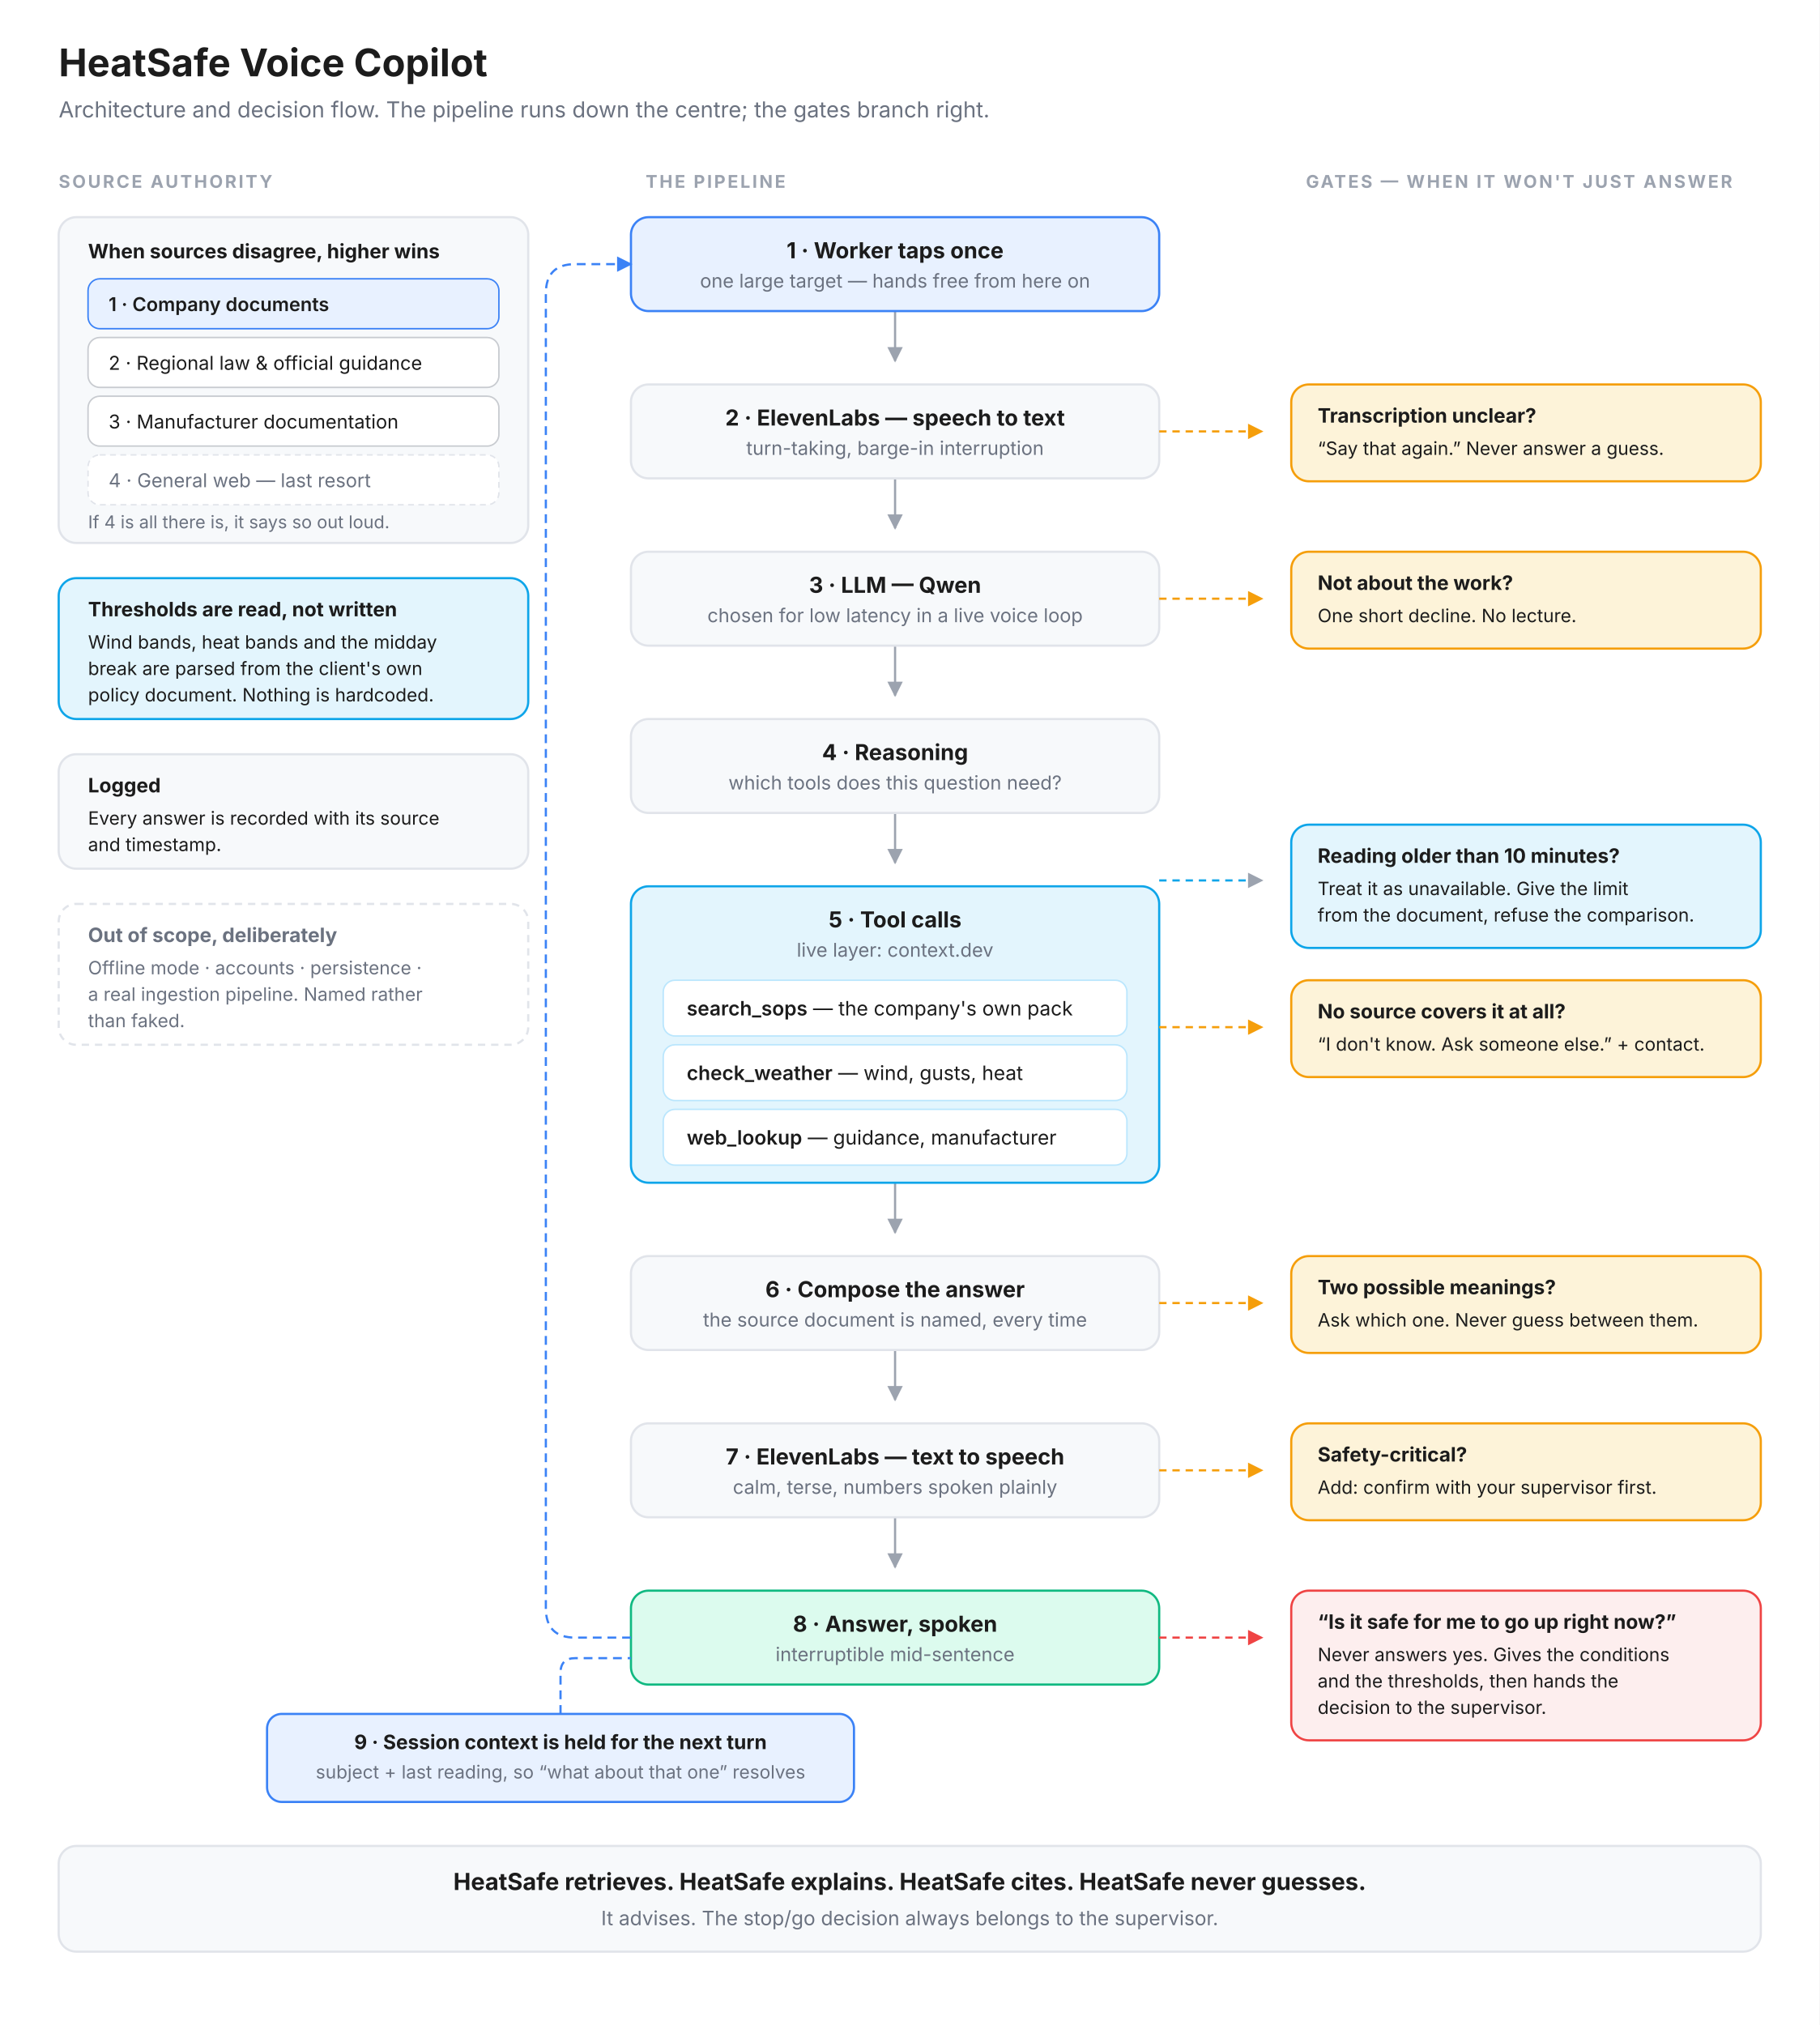
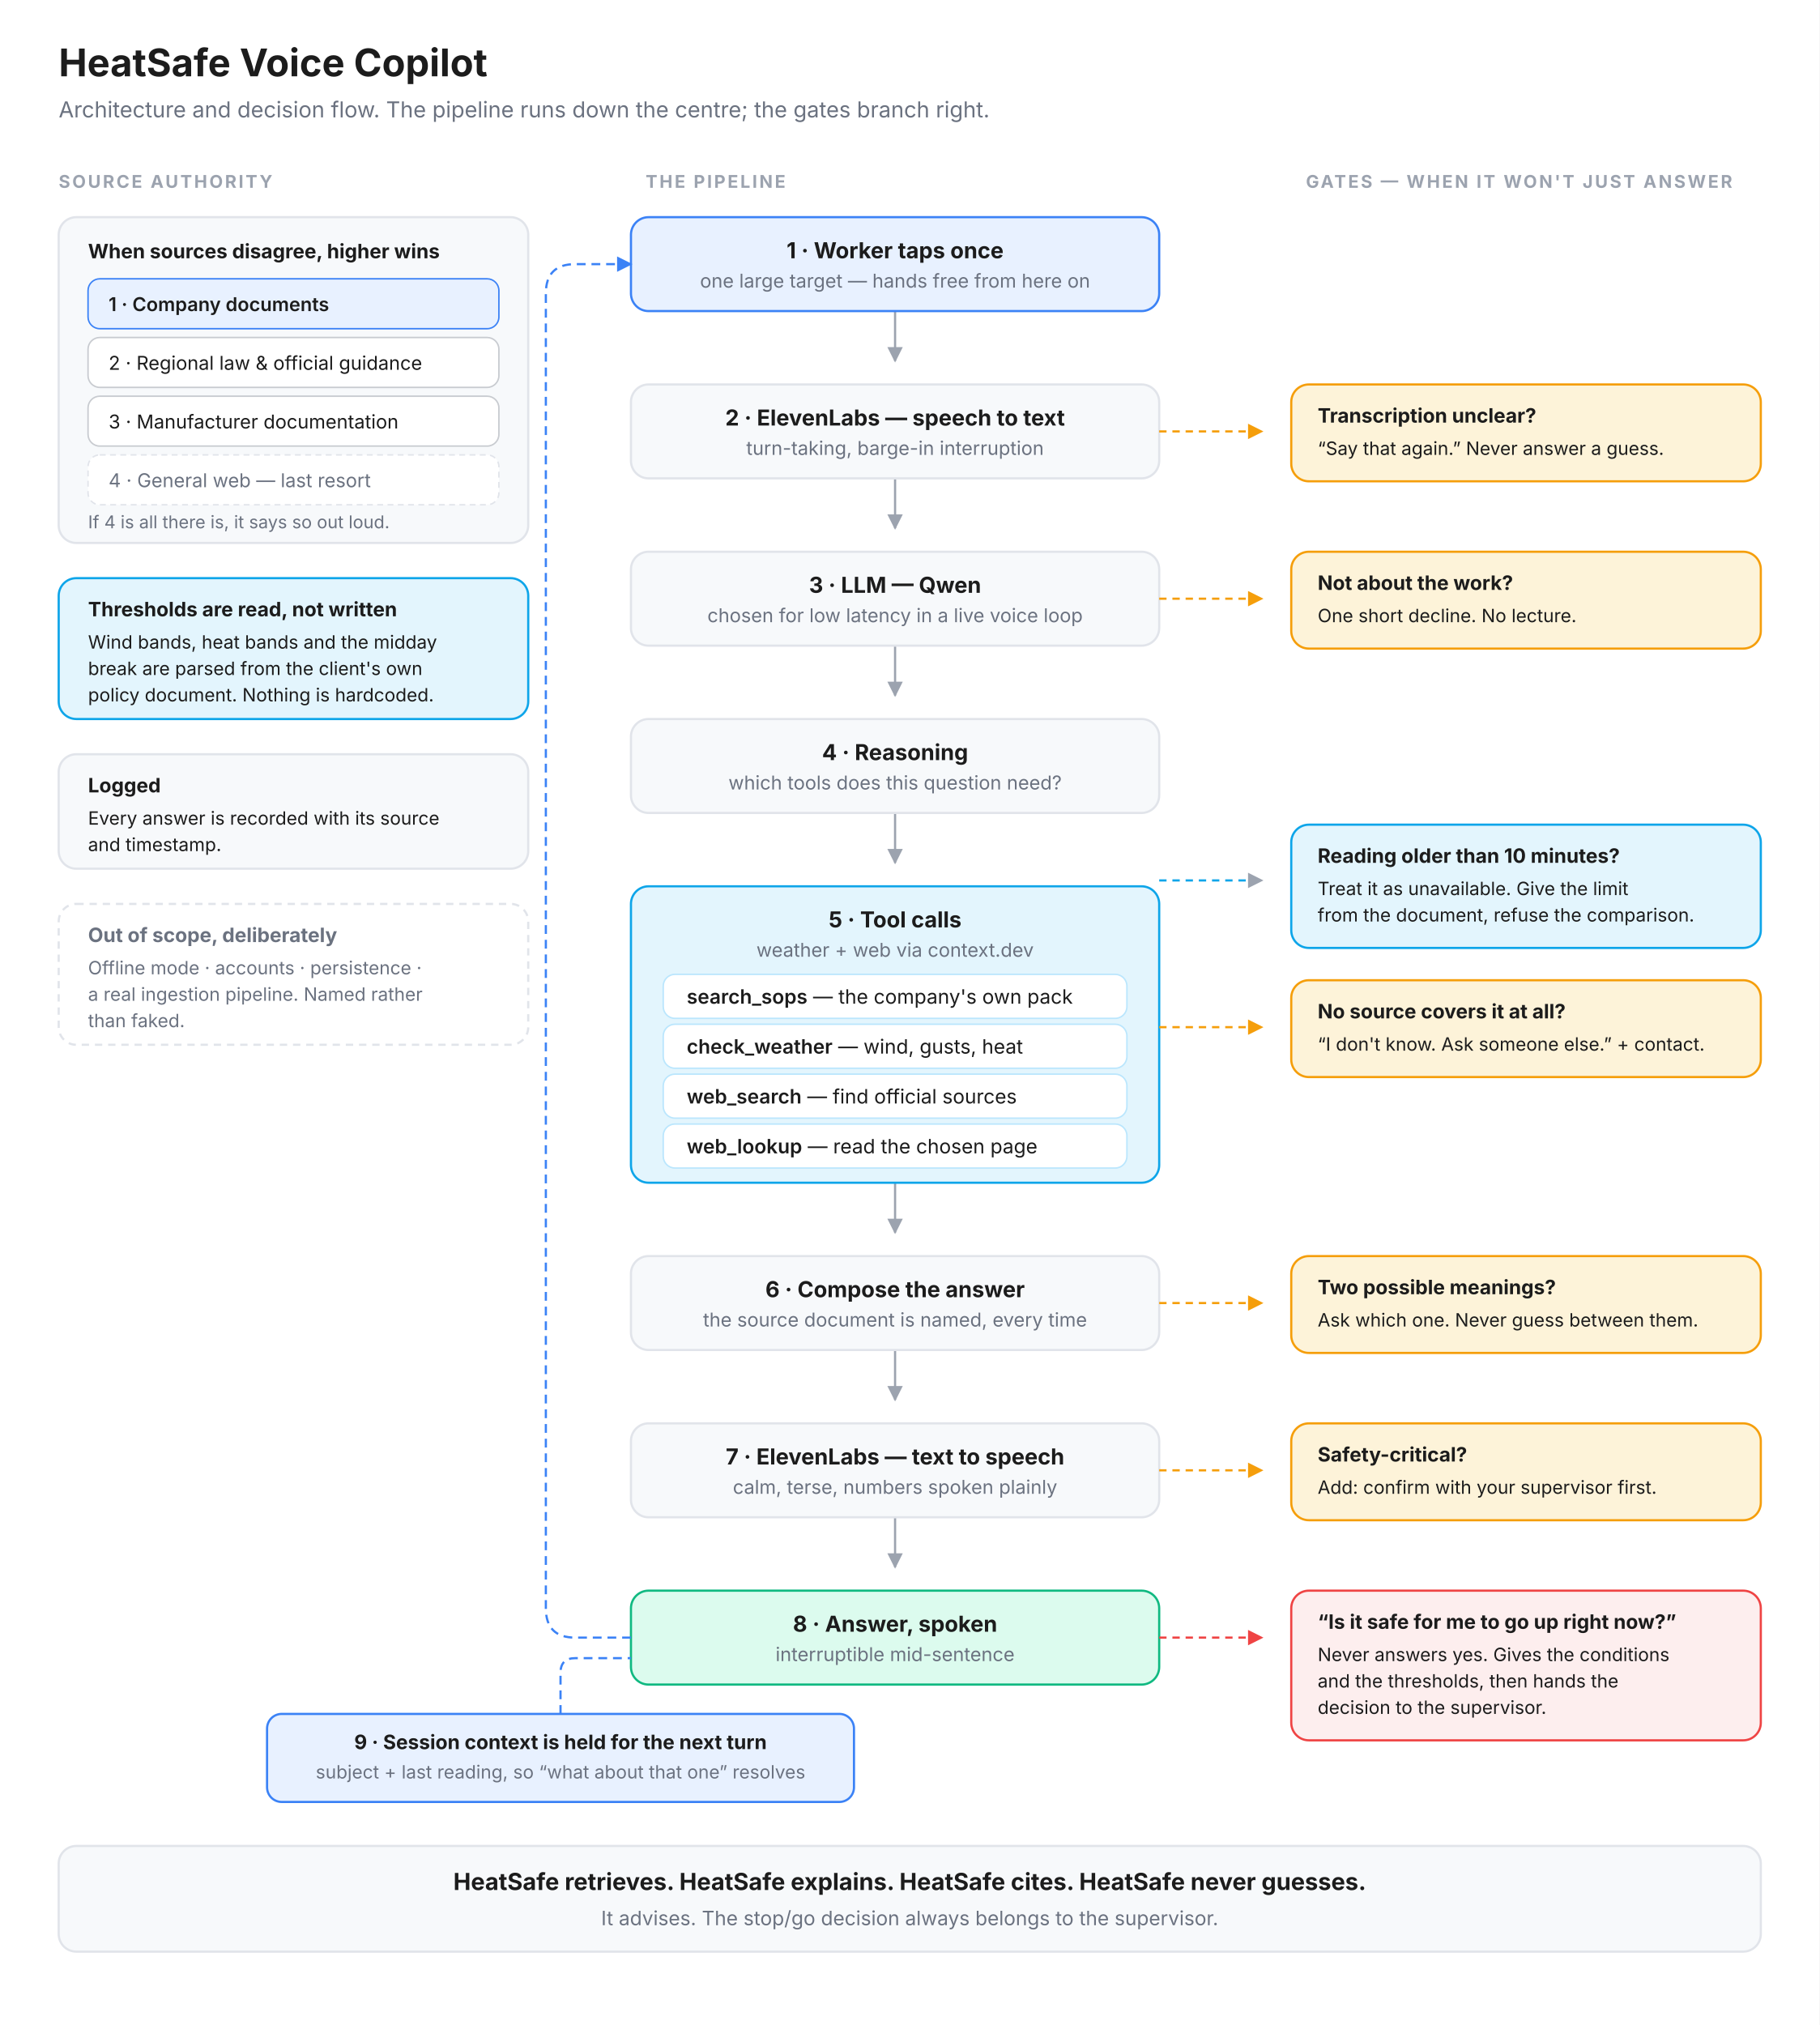
<svg xmlns="http://www.w3.org/2000/svg" viewBox="0 0 1240 1380" width="1240" height="1380" font-family="Inter, -apple-system, BlinkMacSystemFont, 'Segoe UI', system-ui, sans-serif" role="img" aria-labelledby="t d">
  <defs>
    <marker id="a" viewBox="0 0 10 10" refX="9" refY="5" markerWidth="7" markerHeight="7" orient="auto-start-reverse">
      <path d="M0,0 L10,5 L0,10 z" fill="#9ca3af" />
    </marker>
    <marker id="ab" viewBox="0 0 10 10" refX="9" refY="5" markerWidth="7" markerHeight="7" orient="auto-start-reverse">
      <path d="M0,0 L10,5 L0,10 z" fill="#3b82f6" />
    </marker>
    <marker id="aw" viewBox="0 0 10 10" refX="9" refY="5" markerWidth="7" markerHeight="7" orient="auto-start-reverse">
      <path d="M0,0 L10,5 L0,10 z" fill="#f59e0b" />
    </marker>
    <marker id="ar" viewBox="0 0 10 10" refX="9" refY="5" markerWidth="7" markerHeight="7" orient="auto-start-reverse">
      <path d="M0,0 L10,5 L0,10 z" fill="#ef4444" />
    </marker>
  </defs>
  <rect width="1240" height="1380" fill="#ffffff" />
  <text x="40" y="52" font-size="26" font-weight="700" fill="#1c1c1c">HeatSafe Voice Copilot</text>
  <text x="40" y="80" font-size="15" fill="#6b7280">Architecture and decision flow. The pipeline runs down the centre; the gates branch right.</text>
  <text x="40" y="128" font-size="12" font-weight="700" letter-spacing="1.4" fill="#9ca3af">SOURCE AUTHORITY</text>
  <text x="440" y="128" font-size="12" font-weight="700" letter-spacing="1.4" fill="#9ca3af">THE PIPELINE</text>
  <text x="890" y="128" font-size="12" font-weight="700" letter-spacing="1.4" fill="#9ca3af">GATES — WHEN IT WON'T JUST ANSWER</text>
  <g stroke="#9ca3af" stroke-width="1.5" fill="none" marker-end="url(#a)">
    <path d="M610,212 L610,246" />
    <path d="M610,326 L610,360" />
    <path d="M610,440 L610,474" />
    <path d="M610,554 L610,588" />
    <path d="M610,806 L610,840" />
    <path d="M610,920 L610,954" />
    <path d="M610,1034 L610,1068" />
  </g>
  <rect x="430" y="148" width="360" height="64" rx="12" fill="#e8f1ff" stroke="#3b82f6" stroke-width="1.5" />
  <text x="610" y="176" font-size="15" font-weight="700" fill="#1c1c1c" text-anchor="middle">1 · Worker taps once</text>
  <text x="610" y="196" font-size="13" fill="#6b7280" text-anchor="middle">one large target — hands free from here on</text>
  <rect x="430" y="262" width="360" height="64" rx="12" fill="#f7f9fb" stroke="#e1e4ea" stroke-width="1.5" />
  <text x="610" y="290" font-size="15" font-weight="700" fill="#1c1c1c" text-anchor="middle">2 · ElevenLabs — speech to text</text>
  <text x="610" y="310" font-size="13" fill="#6b7280" text-anchor="middle">turn-taking, barge-in interruption</text>
  <rect x="430" y="376" width="360" height="64" rx="12" fill="#f7f9fb" stroke="#e1e4ea" stroke-width="1.5" />
  <text x="610" y="404" font-size="15" font-weight="700" fill="#1c1c1c" text-anchor="middle">3 · LLM — Qwen</text>
  <text x="610" y="424" font-size="13" fill="#6b7280" text-anchor="middle">chosen for low latency in a live voice loop</text>
  <rect x="430" y="490" width="360" height="64" rx="12" fill="#f7f9fb" stroke="#e1e4ea" stroke-width="1.5" />
  <text x="610" y="518" font-size="15" font-weight="700" fill="#1c1c1c" text-anchor="middle">4 · Reasoning</text>
  <text x="610" y="538" font-size="13" fill="#6b7280" text-anchor="middle">which tools does this question need?</text>
  <rect x="430" y="604" width="360" height="202" rx="12" fill="#e3f5fd" stroke="#0ea5e9" stroke-width="1.5" />
  <text x="610" y="632" font-size="15" font-weight="700" fill="#1c1c1c" text-anchor="middle">5 · Tool calls</text>
-   <text x="610" y="652" font-size="13" fill="#6b7280" text-anchor="middle">live layer: context.dev</text>
-   <rect x="452" y="668" width="316" height="38" rx="8" fill="#ffffff" stroke="#bae6fd" stroke-width="1" />
-   <text x="468" y="692" font-size="13.5" fill="#1c1c1c">
+   <text x="610" y="652" font-size="13" fill="#6b7280" text-anchor="middle">weather + web via context.dev</text>
+   <rect x="452" y="664" width="316" height="30" rx="8" fill="#ffffff" stroke="#bae6fd" stroke-width="1" />
+   <text x="468" y="684" font-size="13.5" fill="#1c1c1c">
    <tspan font-weight="600">search_sops</tspan> — the company's own pack</text>
-   <rect x="452" y="712" width="316" height="38" rx="8" fill="#ffffff" stroke="#bae6fd" stroke-width="1" />
-   <text x="468" y="736" font-size="13.5" fill="#1c1c1c">
+   <rect x="452" y="698" width="316" height="30" rx="8" fill="#ffffff" stroke="#bae6fd" stroke-width="1" />
+   <text x="468" y="718" font-size="13.5" fill="#1c1c1c">
    <tspan font-weight="600">check_weather</tspan> — wind, gusts, heat</text>
-   <rect x="452" y="756" width="316" height="38" rx="8" fill="#ffffff" stroke="#bae6fd" stroke-width="1" />
-   <text x="468" y="780" font-size="13.5" fill="#1c1c1c">
-     <tspan font-weight="600">web_lookup</tspan> — guidance, manufacturer</text>
+   <rect x="452" y="732" width="316" height="30" rx="8" fill="#ffffff" stroke="#bae6fd" stroke-width="1" />
+   <text x="468" y="752" font-size="13.5" fill="#1c1c1c">
+     <tspan font-weight="600">web_search</tspan> — find official sources</text>
+   <rect x="452" y="766" width="316" height="30" rx="8" fill="#ffffff" stroke="#bae6fd" stroke-width="1" />
+   <text x="468" y="786" font-size="13.5" fill="#1c1c1c">
+     <tspan font-weight="600">web_lookup</tspan> — read the chosen page</text>
  <rect x="430" y="856" width="360" height="64" rx="12" fill="#f7f9fb" stroke="#e1e4ea" stroke-width="1.5" />
  <text x="610" y="884" font-size="15" font-weight="700" fill="#1c1c1c" text-anchor="middle">6 · Compose the answer</text>
  <text x="610" y="904" font-size="13" fill="#6b7280" text-anchor="middle">the source document is named, every time</text>
  <rect x="430" y="970" width="360" height="64" rx="12" fill="#f7f9fb" stroke="#e1e4ea" stroke-width="1.5" />
  <text x="610" y="998" font-size="15" font-weight="700" fill="#1c1c1c" text-anchor="middle">7 · ElevenLabs — text to speech</text>
  <text x="610" y="1018" font-size="13" fill="#6b7280" text-anchor="middle">calm, terse, numbers spoken plainly</text>
  <rect x="430" y="1084" width="360" height="64" rx="12" fill="#dcfbee" stroke="#10b981" stroke-width="1.5" />
  <text x="610" y="1112" font-size="15" font-weight="700" fill="#1c1c1c" text-anchor="middle">8 · Answer, spoken</text>
  <text x="610" y="1132" font-size="13" fill="#6b7280" text-anchor="middle">interruptible mid-sentence</text>
  <path d="M430,1116 L392,1116 Q372,1116 372,1096 L372,200 Q372,180 392,180 L430,180" stroke="#3b82f6" stroke-width="1.5" fill="none" stroke-dasharray="6 4" marker-end="url(#ab)" />
  <rect x="182" y="1168" width="400" height="60" rx="10" fill="#e8f1ff" stroke="#3b82f6" stroke-width="1.5" />
  <text x="382" y="1192" font-size="13.5" font-weight="700" fill="#1c1c1c" text-anchor="middle">9 · Session context is held for the next turn</text>
  <text x="382" y="1212" font-size="12.5" fill="#6b7280" text-anchor="middle">subject + last reading, so “what about that one” resolves</text>
  <path d="M382,1168 L382,1140 Q382,1130 392,1130 L430,1130" stroke="#3b82f6" stroke-width="1.5" fill="none" stroke-dasharray="6 4" />
  <rect x="40" y="148" width="320" height="222" rx="12" fill="#f7f9fb" stroke="#e1e4ea" stroke-width="1.5" />
  <text x="60" y="176" font-size="13.5" font-weight="700" fill="#1c1c1c">When sources disagree, higher wins</text>
  <rect x="60" y="190" width="280" height="34" rx="8" fill="#e8f1ff" stroke="#3b82f6" stroke-width="1" />
  <text x="74" y="212" font-size="13" font-weight="600" fill="#1c1c1c">1 · Company documents</text>
  <rect x="60" y="230" width="280" height="34" rx="8" fill="#ffffff" stroke="#c8cbd0" stroke-width="1" />
  <text x="74" y="252" font-size="13" fill="#1c1c1c">2 · Regional law &amp; official guidance</text>
  <rect x="60" y="270" width="280" height="34" rx="8" fill="#ffffff" stroke="#c8cbd0" stroke-width="1" />
  <text x="74" y="292" font-size="13" fill="#1c1c1c">3 · Manufacturer documentation</text>
  <rect x="60" y="310" width="280" height="34" rx="8" fill="#ffffff" stroke="#e1e4ea" stroke-width="1" stroke-dasharray="4 3" />
  <text x="74" y="332" font-size="13" fill="#6b7280">4 · General web — last resort</text>
  <text x="60" y="360" font-size="12" fill="#6b7280">If 4 is all there is, it says so out loud.</text>
  <rect x="40" y="394" width="320" height="96" rx="12" fill="#e3f5fd" stroke="#0ea5e9" stroke-width="1.5" />
  <text x="60" y="420" font-size="13.5" font-weight="700" fill="#1c1c1c">Thresholds are read, not written</text>
  <text x="60" y="442" font-size="12.5" fill="#1c1c1c">Wind bands, heat bands and the midday</text>
  <text x="60" y="460" font-size="12.5" fill="#1c1c1c">break are parsed from the client's own</text>
  <text x="60" y="478" font-size="12.5" fill="#1c1c1c">policy document. Nothing is hardcoded.</text>
  <rect x="40" y="514" width="320" height="78" rx="12" fill="#f7f9fb" stroke="#e1e4ea" stroke-width="1.5" />
  <text x="60" y="540" font-size="13.5" font-weight="700" fill="#1c1c1c">Logged</text>
  <text x="60" y="562" font-size="12.5" fill="#1c1c1c">Every answer is recorded with its source</text>
  <text x="60" y="580" font-size="12.5" fill="#1c1c1c">and timestamp.</text>
  <rect x="40" y="616" width="320" height="96" rx="12" fill="#ffffff" stroke="#e1e4ea" stroke-width="1.5" stroke-dasharray="5 4" />
  <text x="60" y="642" font-size="13.5" font-weight="700" fill="#6b7280">Out of scope, deliberately</text>
  <text x="60" y="664" font-size="12.5" fill="#6b7280">Offline mode · accounts · persistence ·</text>
  <text x="60" y="682" font-size="12.5" fill="#6b7280">a real ingestion pipeline. Named rather</text>
  <text x="60" y="700" font-size="12.5" fill="#6b7280">than faked.</text>
  <g stroke="#f59e0b" stroke-width="1.5" fill="none" marker-end="url(#aw)" stroke-dasharray="5 4">
    <path d="M790,294 L860,294" />
    <path d="M790,408 L860,408" />
    <path d="M790,700 L860,700" />
    <path d="M790,888 L860,888" />
    <path d="M790,1002 L860,1002" />
  </g>
  <g stroke="#0ea5e9" stroke-width="1.5" fill="none" marker-end="url(#a)" stroke-dasharray="5 4">
    <path d="M790,600 L860,600" />
  </g>
  <path d="M790,1116 L860,1116" stroke="#ef4444" stroke-width="1.5" fill="none" marker-end="url(#ar)" stroke-dasharray="5 4" />
  <rect x="880" y="262" width="320" height="66" rx="12" fill="#fdf3d9" stroke="#f59e0b" stroke-width="1.5" />
  <text x="898" y="288" font-size="13.5" font-weight="700" fill="#1c1c1c">Transcription unclear?</text>
  <text x="898" y="310" font-size="12.5" fill="#1c1c1c">“Say that again.” Never answer a guess.</text>
  <rect x="880" y="376" width="320" height="66" rx="12" fill="#fdf3d9" stroke="#f59e0b" stroke-width="1.5" />
  <text x="898" y="402" font-size="13.5" font-weight="700" fill="#1c1c1c">Not about the work?</text>
  <text x="898" y="424" font-size="12.5" fill="#1c1c1c">One short decline. No lecture.</text>
  <rect x="880" y="562" width="320" height="84" rx="12" fill="#e3f5fd" stroke="#0ea5e9" stroke-width="1.5" />
  <text x="898" y="588" font-size="13.5" font-weight="700" fill="#1c1c1c">Reading older than 10 minutes?</text>
  <text x="898" y="610" font-size="12.5" fill="#1c1c1c">Treat it as unavailable. Give the limit</text>
  <text x="898" y="628" font-size="12.5" fill="#1c1c1c">from the document, refuse the comparison.</text>
  <rect x="880" y="668" width="320" height="66" rx="12" fill="#fdf3d9" stroke="#f59e0b" stroke-width="1.5" />
  <text x="898" y="694" font-size="13.5" font-weight="700" fill="#1c1c1c">No source covers it at all?</text>
  <text x="898" y="716" font-size="12.5" fill="#1c1c1c">“I don't know. Ask someone else.” + contact.</text>
  <rect x="880" y="856" width="320" height="66" rx="12" fill="#fdf3d9" stroke="#f59e0b" stroke-width="1.5" />
  <text x="898" y="882" font-size="13.5" font-weight="700" fill="#1c1c1c">Two possible meanings?</text>
  <text x="898" y="904" font-size="12.5" fill="#1c1c1c">Ask which one. Never guess between them.</text>
  <rect x="880" y="970" width="320" height="66" rx="12" fill="#fdf3d9" stroke="#f59e0b" stroke-width="1.5" />
  <text x="898" y="996" font-size="13.5" font-weight="700" fill="#1c1c1c">Safety-critical?</text>
  <text x="898" y="1018" font-size="12.5" fill="#1c1c1c">Add: confirm with your supervisor first.</text>
  <rect x="880" y="1084" width="320" height="102" rx="12" fill="#fdeeee" stroke="#ef4444" stroke-width="1.5" />
  <text x="898" y="1110" font-size="13.5" font-weight="700" fill="#1c1c1c">“Is it safe for me to go up right now?”</text>
  <text x="898" y="1132" font-size="12.5" fill="#1c1c1c">Never answers yes. Gives the conditions</text>
  <text x="898" y="1150" font-size="12.5" fill="#1c1c1c">and the thresholds, then hands the</text>
  <text x="898" y="1168" font-size="12.5" fill="#1c1c1c">decision to the supervisor.</text>
  <rect x="40" y="1258" width="1160" height="72" rx="12" fill="#f7f9fb" stroke="#e1e4ea" stroke-width="1.5" />
  <text x="620" y="1288" font-size="16" font-weight="700" fill="#1c1c1c" text-anchor="middle">HeatSafe retrieves. HeatSafe explains. HeatSafe cites. HeatSafe never guesses.</text>
  <text x="620" y="1312" font-size="13.5" fill="#6b7280" text-anchor="middle">It advises. The stop/go decision always belongs to the supervisor.</text>
</svg>
